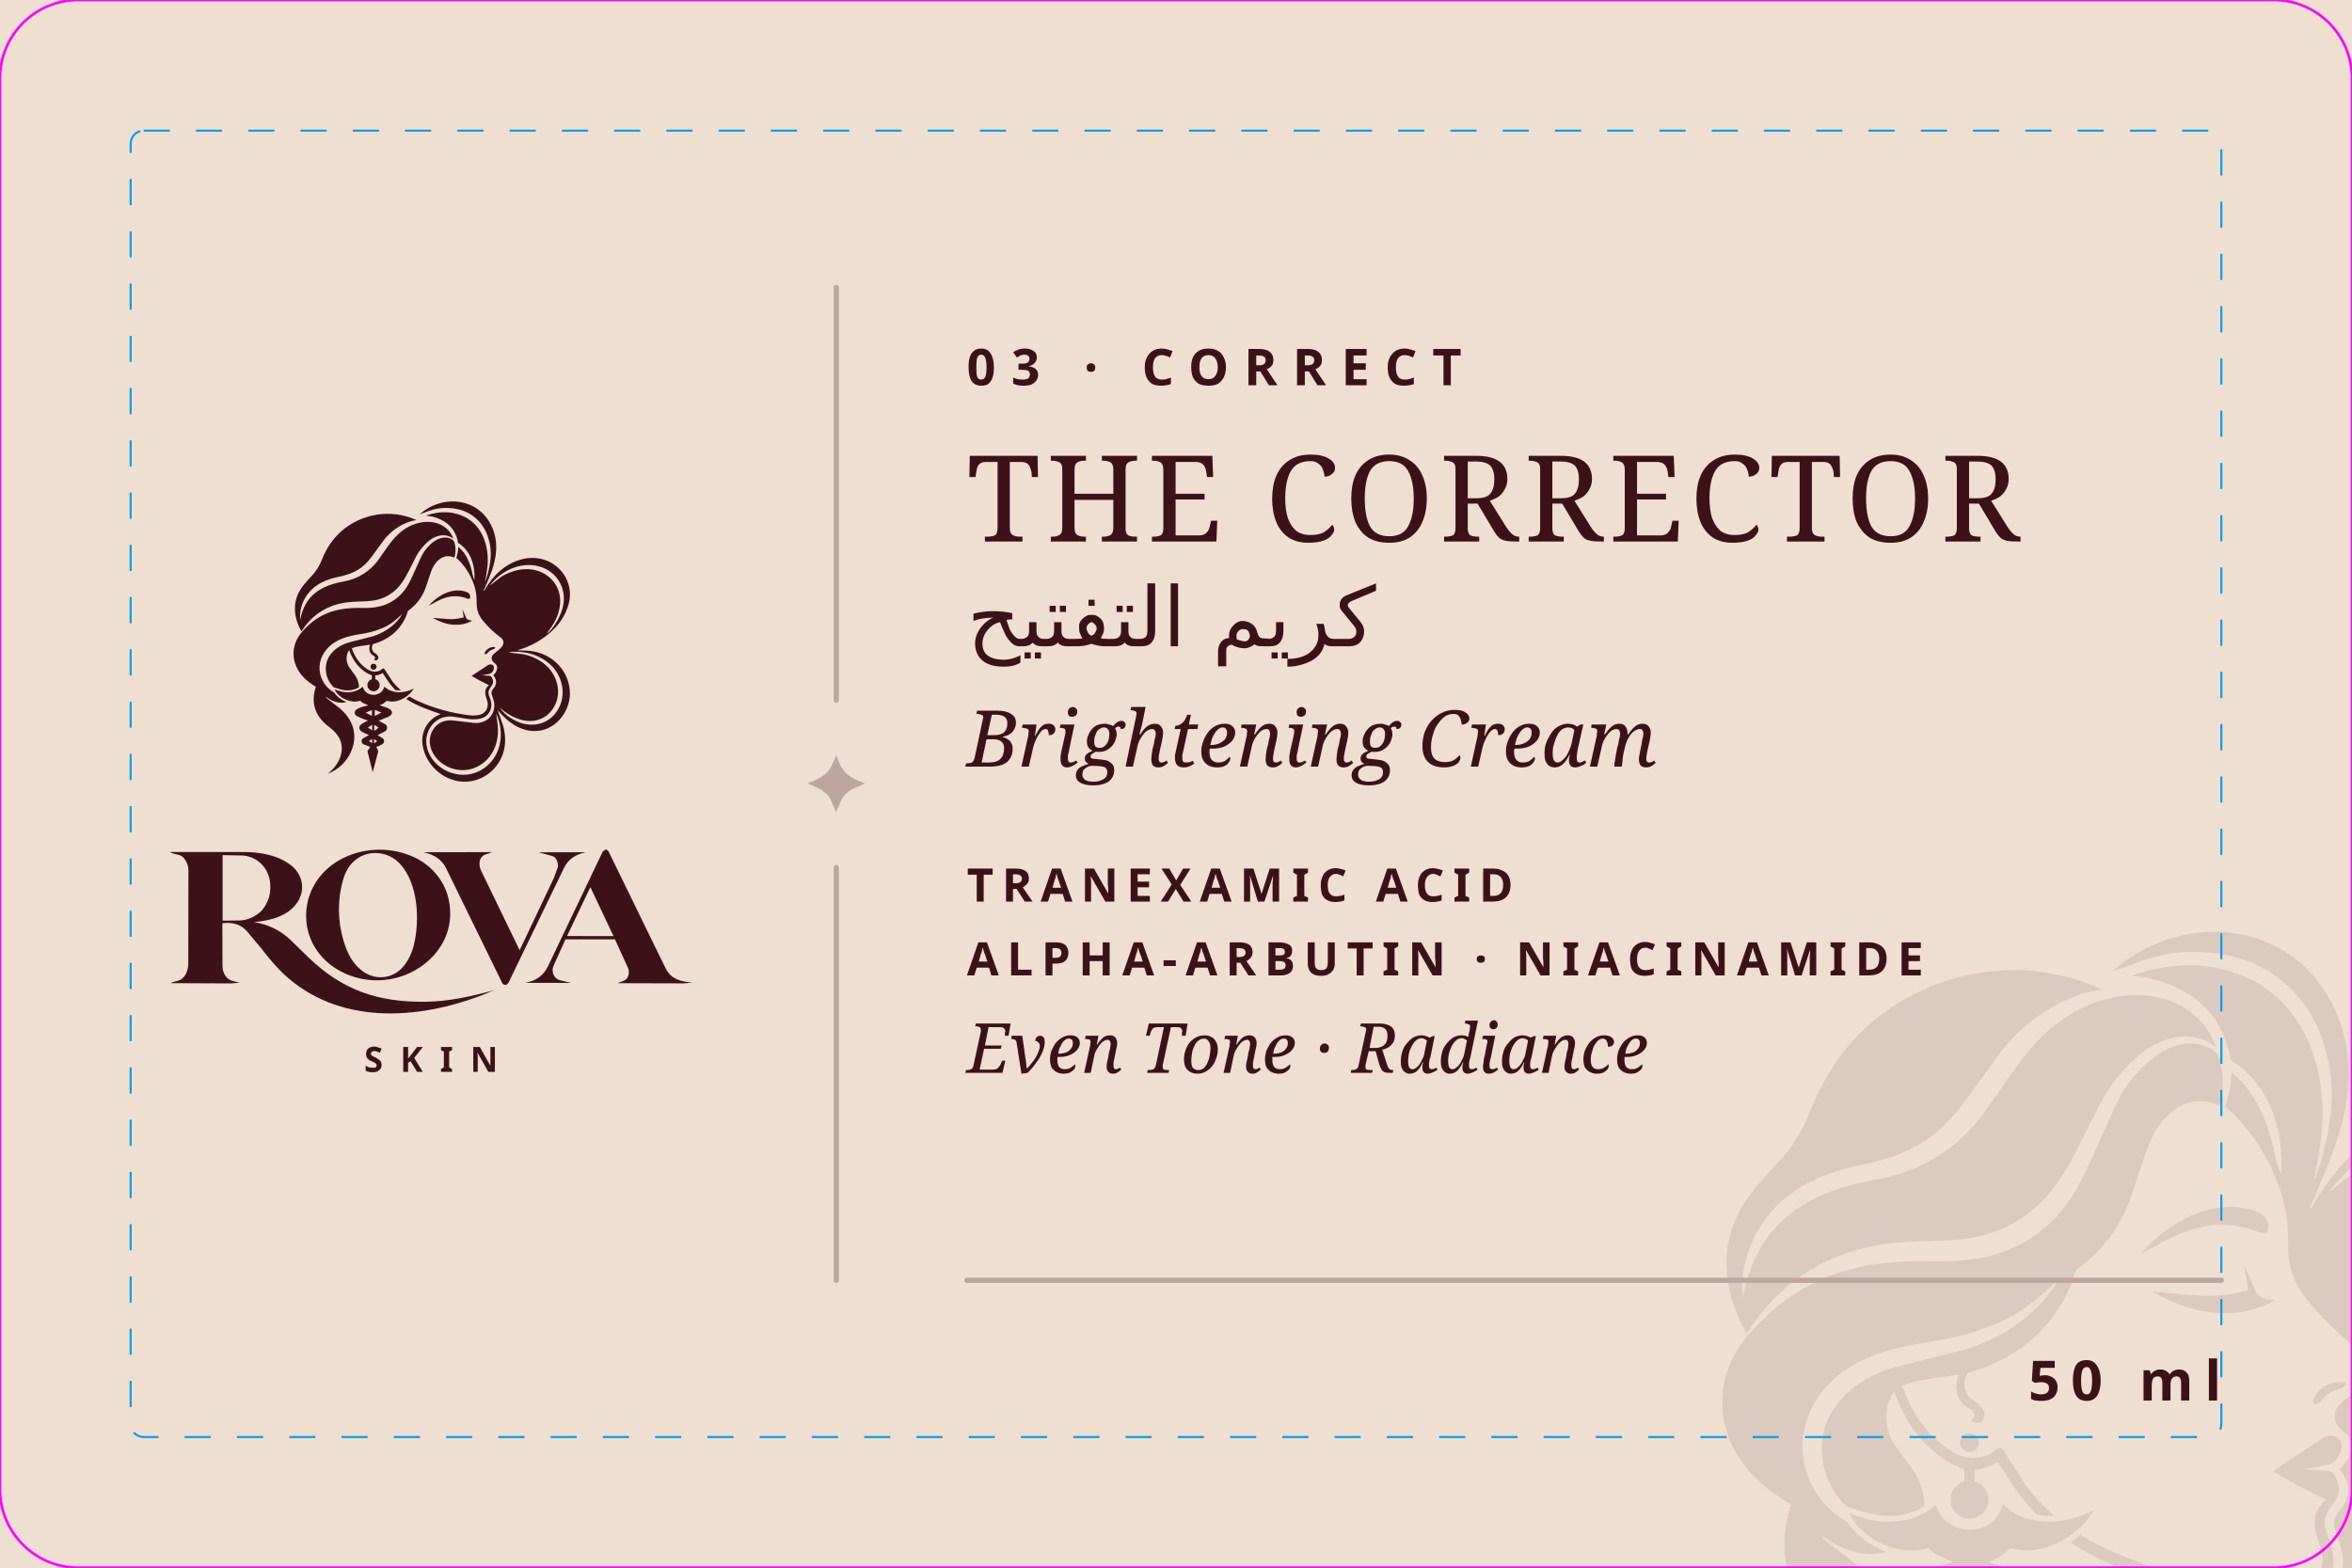
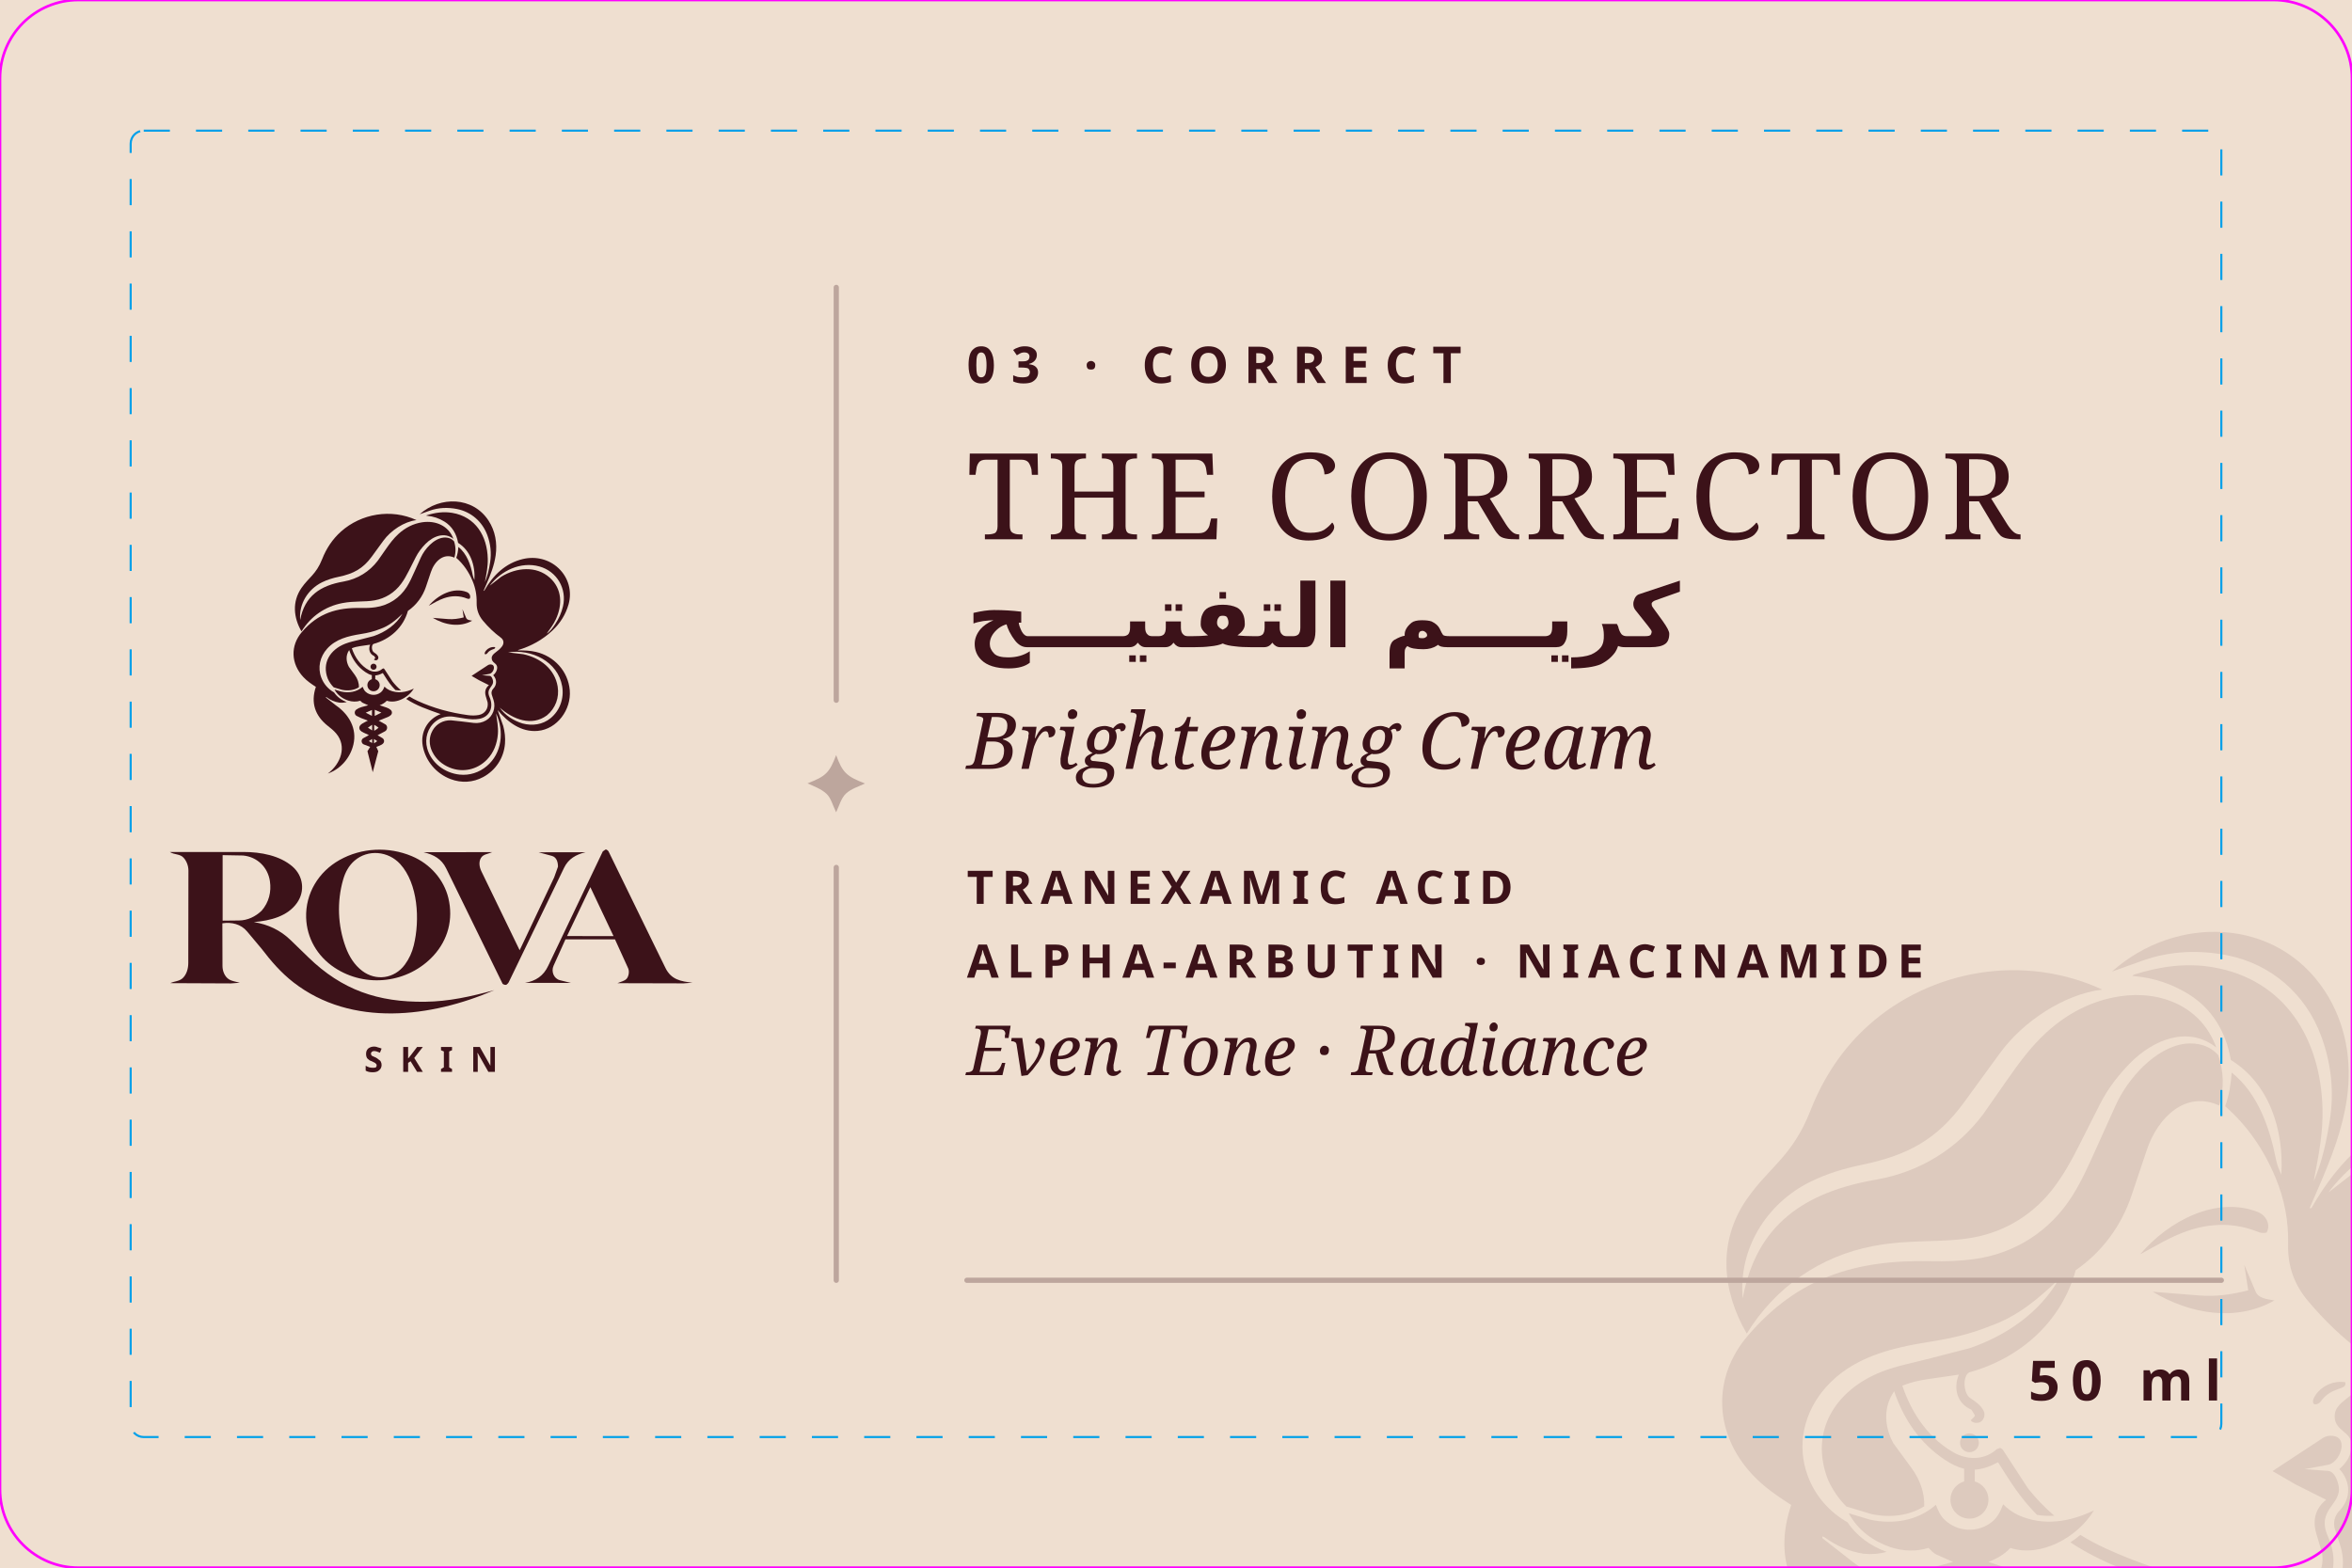
<svg xmlns="http://www.w3.org/2000/svg" width="90mm" height="60mm" viewBox="0 0 90 60">
  <defs>
    <clipPath id="clip0">
      <rect x="-3" y="-3" width="96" height="66" />
    </clipPath>
  </defs>
  <g id="Background">
    <rect x="-3" y="-3" width="96" height="66" fill="#EFDFD0" id="field" />
  </g>
  <g id="Watermark" clip-path="url(#clip0)">
    <g id="mark" fill="#DDCABE" transform="translate(65.5 35) scale(0.08092)">
      <path d="M121.869 245.428C119.413 245.428 117.416 247.419 117.416 249.875C117.416 252.337 119.413 254.328 121.869 254.328C124.331 254.328 126.322 252.337 126.322 249.875C126.322 247.419 124.331 245.428 121.869 245.428" />
      <path d="M380.617 325.122C369.006 334.638 353.917 336.622 339.529 332.785C326.451 328.691 314.349 321.304 306.248 309.641C326.150 327.100 352.929 337.415 375.254 321.003C387.730 310.741 393.643 294.932 390.997 278.854C386.747 253.045 365.489 236.849 340.590 231.545L318.573 228.905C352.725 223.588 391.266 242.187 397.560 278.369C400.605 295.875 394.344 313.878 380.617 325.122M308.527 118.307L291.630 131.464C308.297 109.243 337.126 95.726 364.291 103.271C389.930 110.383 404.842 135.950 398.719 161.831C396.531 171.104 392.726 179.500 387.448 187.523C383.984 192.781 380.428 197.949 374.972 201.472C380.015 194.379 384.809 188.132 388.339 180.535C398.267 159.146 397.402 135.760 379.471 119.715C359.576 101.902 330.773 104.705 308.527 118.307M359.026 228.165C350.767 226.266 342.994 226.043 334.244 225.971C333.373 226.246 332.162 226.037 333.354 225.428C352.398 219.724 369.294 210.247 383.407 196.901C394.717 186.200 402.799 173.482 406.970 158.491C412.282 139.401 406.663 119.387 392.183 105.785C378.234 92.674 358.895 88.038 340.210 92.406C314.879 98.326 296.437 116.172 283.759 138.569C283.169 139.237 282.901 139.218 282.875 138.523L287.046 128.910C292.934 115.340 298.212 101.915 300.354 87.101C302.927 69.223 299.777 51.337 289.974 36.295C267.118 1.212 219.474 0.000 189.264 27.008L203.619 21.867C216.586 17.224 230.260 16.641 243.758 19.300C264.570 23.406 280.910 37.729 288.199 57.526C292.914 70.342 294.420 83.611 292.285 97.206C290.701 107.246 288.690 116.951 284.649 126.192C286.869 114.502 289.116 103.677 288.834 91.993C288.042 58.633 270.870 30.630 236.881 24.932C224.255 22.791 211.923 24.565 199.703 28.429C199.572 28.462 198.806 29.051 199.029 29.065L200.214 29.182C209.389 30.073 217.706 32.902 225.401 37.637C236.698 44.586 243.227 55.693 245.474 68.810C263.594 80.015 270.641 101.686 269.351 123.140C268.493 121.057 267.393 118.680 266.941 116.408C263.922 101.005 258.342 84.652 245.880 74.776C245.421 80.578 244.688 85.425 242.788 90.690C253.483 100.029 261.204 111.483 266.640 124.555C270.890 134.784 272.815 145.158 272.573 156.304C272.344 166.415 275.514 175.112 281.912 182.735C289.738 192.068 298.271 200.260 308.075 207.484C312.266 210.568 312.869 215.644 309.843 219.920C303.792 228.453 294.479 230.313 294.571 237.380C294.663 244.590 302.587 244.361 302.580 251.054C302.574 255.579 300.164 259.430 296.791 262.279C302.358 268.238 302.377 276.352 296.791 282.043C294.564 284.316 293.713 287.715 294.702 290.740L297.236 298.540C300.884 309.772 296.477 322.457 286.182 328.416C280.740 331.566 274.420 332.771 268.225 332.018L250.104 329.824L234.851 328.174C223.725 327.932 213.842 333.315 208.282 342.857C202.493 352.792 202.748 364.278 207.896 374.527C213.207 385.117 222.107 392.786 233.070 397.265C252.226 405.098 273.202 400.507 287.642 385.687C297.498 375.575 302.548 362.392 303.608 348.142C304.375 337.906 302.410 328.626 301.041 318.095C313.000 344.343 309.771 376.361 287.367 395.157C276.149 404.574 262.226 409.112 247.641 407.567C225.925 405.281 206.187 390.546 200.312 369.288C196.311 354.802 200.947 339.117 212.703 329.766C220.489 323.564 230.103 321.534 239.750 323.079L255.526 325.607C269.344 327.821 285.376 328.155 291.951 314.899C295.245 308.252 294.316 300.714 291.369 294.107C285.697 281.382 298.003 279.221 296.470 270.354C296.077 268.055 294.545 263.412 291.460 263.182L280.314 262.338L291.369 260.301C295.488 259.541 299.057 253.117 297.466 249.102C296.228 245.972 291.408 246.031 289.089 247.550L279.161 254.066L265.199 263.254L275.920 269.489L290.537 276.824C285.140 281.205 284.119 286.844 285.907 292.895L288.624 302.057C290.019 311.022 284.558 318.816 275.697 320.440C270.569 321.376 265.310 321.363 259.888 320.630C234.373 317.185 209.579 310.512 186.153 299.771C182.027 297.885 178.092 295.770 174.326 293.432C172.833 294.702 171.248 295.881 169.591 296.955C184.470 306.818 201.262 312.463 219.965 319.117C200.836 326.353 190.076 345.568 193.802 365.726C197.863 387.737 213.508 406.165 234.373 414.103C250.300 420.167 267.190 419.224 282.069 411.195C300.439 401.293 312.332 383.218 313.995 362.366C314.696 353.532 313.720 345.083 311.448 336.498L303.274 313.282C318.383 331.324 337.787 345.751 361.743 343.695C390.336 341.239 411.168 312.424 408.686 284.133C406.263 256.404 385.929 234.361 359.026 228.165" />
      <path d="M66.714 306.242L52.398 295.043C52.306 294.539 52.201 294.087 52.352 294.159L53.413 294.611C58.999 298.671 64.998 301.323 71.914 302.365C75.522 302.725 79.216 302.437 82.693 301.481C74.756 298.560 68.443 293.766 64.186 287.479C55.659 282.580 48.992 275.102 45.443 265.612C39.974 250.956 43.576 235.323 53.950 223.640C66.648 209.357 84.789 205.008 103.342 202.055C113.185 200.509 122.504 198.387 131.699 194.635C144.463 190.123 154.214 182.054 164.162 172.447C154.993 188.492 139.047 199.232 122.164 205.067L101.829 210.319C94.566 212.199 87.428 213.496 80.453 216.233C58.272 224.930 46.013 244.682 55.050 267.524C57.218 272.285 60.132 276.483 63.655 280.007L75.444 283.563C84.664 285.560 93.545 284.231 100.487 279.915C100.722 273.687 98.515 267.335 94.586 261.964L85.889 250.091C81.698 242.429 80.925 233.182 86.282 225.506C90.853 239.023 98.594 250.176 110.192 257.884C113.454 260.046 116.420 261.473 119.361 262.154L119.361 268.153C115.621 269.247 112.877 272.659 112.877 276.752C112.877 281.716 116.905 285.744 121.869 285.744C126.833 285.744 130.861 281.716 130.861 276.752C130.861 272.659 128.117 269.247 124.377 268.153L124.377 262.593C127.789 262.403 131.339 261.244 135.392 259.083C139.806 266.116 143.939 272.790 149.230 278.965C150.730 280.714 152.249 282.371 153.795 283.949C156.434 284.414 159.159 284.545 161.968 284.355C157.462 280.478 153.317 276.169 149.538 271.415L137.776 253.359C137.521 252.960 136.617 252.154 136.205 252.331L134.764 252.901C129.335 257.812 122.006 258.179 115.503 255.049C103.237 248.618 94.652 236.443 90.139 222.854C94.043 221.289 98.005 220.372 102.216 219.763L116.833 217.641C114.128 224.400 116.126 231.394 122.845 234.262L124.364 236.751C124.711 237.314 123.231 238.480 122.458 239.233C123.329 240.621 125.975 240.857 127.396 239.816C128.758 238.814 129.472 236.489 128.542 234.701C127.108 231.970 124.986 230.569 122.137 228.637C119.145 226.607 118.398 218.551 121.745 216.567C145.943 209.907 165.426 192.552 172.106 168.262C184.654 159.565 193.711 147.234 198.544 132.813L205.715 111.424C210.908 95.923 224.137 83.067 239.992 90.369C242.422 82.176 242.094 74.272 239.566 66.597C235.663 62.097 229.907 60.486 223.914 61.122C209.736 62.870 196.691 77.684 191.078 90.114L181.838 110.592C178.288 118.451 175.040 125.917 170.436 133.193C160.134 149.447 143.952 160.115 124.796 162.879C117.710 163.901 110.899 164.149 103.669 163.986C68.024 163.154 40.715 171.668 17.145 199.127C0.000 219.095 1.054 245.540 19.319 265.029C24.709 270.792 31.048 275.088 37.584 279.299C29.706 302.574 36.504 321.822 55.247 336.517C59.615 339.949 63.747 343.276 67.310 347.500C83.361 366.538 73.944 391.718 55.050 406.041C73.924 399.309 87.814 383.002 92.412 363.728C98.018 340.185 85.974 319.543 66.714 306.242" />
      <path d="M76.321 156.834C94.213 153.429 108.555 155.446 123.303 152.846C139.125 150.056 152.675 141.484 162.197 128.608C166.677 122.551 170.141 116.309 173.540 109.584L183.527 89.819C187.240 82.478 192.159 76.073 197.902 70.244C208.970 59.013 225.460 52.470 238.597 62.936C231.714 43.767 212.644 35.738 193.010 38.698C179.827 40.682 168.229 46.727 158.432 55.634C150.940 62.451 145.255 70.264 139.472 78.548L128.228 94.646C115.831 110.985 98.470 121.673 78.201 125.321C44.271 131.117 21.114 146.310 14.650 181.576C12.534 157.974 26.012 136.644 46.563 126.460C54.533 122.511 62.542 120.160 71.272 118.333C92.517 113.886 106.368 106.624 119.361 88.797L136.244 65.640C147.220 50.578 166.565 37.762 184.640 35.502C147.521 18.390 103.814 25.980 74.324 52.248C61.874 63.342 52.804 77.147 46.746 92.596C38.095 114.672 27.145 119.368 16.529 134.712C2.731 154.673 4.807 178.007 16.569 198.237C30.020 176.304 51.284 161.589 76.321 156.834" />
      <path d="M258.185 140.698C238.663 133.055 216.069 144.817 202.591 160.737C210.077 156.677 216.802 152.505 224.681 149.761C235.919 145.839 247.471 145.642 258.794 150.298C259.704 150.678 261.787 150.803 262.429 150.325C264.367 146.932 262.363 142.335 258.185 140.698" />
      <path d="M230.581 180.201L208.505 178.433C226.095 188.944 247.851 192.873 266.063 182.559C262.507 181.904 258.558 181.602 257.190 178.380L251.846 165.741L253.692 177.758C246.050 179.716 238.512 180.836 230.581 180.201" />
      <path d="M287.839 230.497C293.104 222.946 300.609 225.244 299.574 221.230C288.251 219.534 281.539 231.328 285.402 231.708C286.057 231.774 287.380 231.158 287.839 230.497" />
      <path d="M133.336 316.903L123.631 321.828L123.644 312.797L133.336 316.903M122.812 343.551L122.819 334.821C125.176 336.000 126.879 337.054 129.217 339.032C127.272 340.859 125.229 342.136 122.812 343.551M122.576 361.862L122.511 355.483L127.311 358.659L122.576 361.862M115.019 358.600L119.806 355.437L119.891 361.384L115.019 358.600M113.657 338.980L119.813 334.710L119.878 342.968L113.657 338.980M110.467 317.041L119.577 313.079L119.505 321.710L110.467 317.041M180.757 281.814C169.218 287.459 156.703 289.319 145.124 284.146C142.387 282.875 140.134 281.271 137.783 278.972C136.558 282.305 135.111 285.252 132.341 287.414C125.694 292.587 116.243 292.116 110.127 286.294C108.142 284.401 107.114 282.083 105.988 279.214C97.389 286.785 85.797 288.632 74.756 286.209L64.782 283.203C69.137 291.310 76.439 296.497 84.671 299.293C90.578 301.160 96.570 301.409 102.504 299.595C103.702 300.760 104.868 302.129 106.407 302.810L114.108 306.222L104.285 308.888C101.548 309.634 99.020 310.872 96.721 312.496C95.136 313.609 94.278 315.535 94.403 317.355C94.527 319.084 95.542 320.977 97.265 321.809L103.676 324.913L113.539 328.691C108.725 331.259 101.620 333.846 101.115 338.476C100.703 342.333 103.722 344.605 107.507 346.328L115.110 349.799L106.813 354.403C105.045 355.385 104.174 357.415 104.468 359.367C104.704 360.945 105.759 362.766 107.533 363.447L116.957 367.062L112.982 373.362L120.716 404.083L128.778 373.394L125.962 367.049C130.808 365.117 137.416 363.434 137.305 358.450C137.272 356.865 136.336 355.071 134.803 354.167L127.783 350.028L138.634 344.278C140.527 343.276 141.594 341.272 141.712 339.314C141.843 337.297 140.972 335.155 139.093 334.101L129.446 328.711L142.943 323.302C144.417 322.706 145.799 321.750 146.958 320.748C149.420 318.626 149.322 314.991 146.833 312.889C145.150 311.474 143.120 310.315 140.979 309.601L130.834 306.222C135.000 304.618 138.372 302.646 141.228 299.614C155.550 304.290 173.134 294.578 180.757 281.814" />
    </g>
  </g>
  <g id="Logo">
    <g id="mark-2" fill="#3C1219" transform="translate(11.103 18.976) scale(0.02618)">
      <path d="M121.869 245.428C119.413 245.428 117.416 247.419 117.416 249.875C117.416 252.337 119.413 254.328 121.869 254.328C124.331 254.328 126.322 252.337 126.322 249.875C126.322 247.419 124.331 245.428 121.869 245.428" />
      <path d="M380.617 325.122C369.006 334.638 353.917 336.622 339.529 332.785C326.451 328.691 314.349 321.304 306.248 309.641C326.150 327.100 352.929 337.415 375.254 321.003C387.730 310.741 393.643 294.932 390.997 278.854C386.747 253.045 365.489 236.849 340.590 231.545L318.573 228.905C352.725 223.588 391.266 242.187 397.560 278.369C400.605 295.875 394.344 313.878 380.617 325.122M308.527 118.307L291.630 131.464C308.297 109.243 337.126 95.726 364.291 103.271C389.930 110.383 404.842 135.950 398.719 161.831C396.531 171.104 392.726 179.500 387.448 187.523C383.984 192.781 380.428 197.949 374.972 201.472C380.015 194.379 384.809 188.132 388.339 180.535C398.267 159.146 397.402 135.760 379.471 119.715C359.576 101.902 330.773 104.705 308.527 118.307M359.026 228.165C350.767 226.266 342.994 226.043 334.244 225.971C333.373 226.246 332.162 226.037 333.354 225.428C352.398 219.724 369.294 210.247 383.407 196.901C394.717 186.200 402.799 173.482 406.970 158.491C412.282 139.401 406.663 119.387 392.183 105.785C378.234 92.674 358.895 88.038 340.210 92.406C314.879 98.326 296.437 116.172 283.759 138.569C283.169 139.237 282.901 139.218 282.875 138.523L287.046 128.910C292.934 115.340 298.212 101.915 300.354 87.101C302.927 69.223 299.777 51.337 289.974 36.295C267.118 1.212 219.474 0.000 189.264 27.008L203.619 21.867C216.586 17.224 230.260 16.641 243.758 19.300C264.570 23.406 280.910 37.729 288.199 57.526C292.914 70.342 294.420 83.611 292.285 97.206C290.701 107.246 288.690 116.951 284.649 126.192C286.869 114.502 289.116 103.677 288.834 91.993C288.042 58.633 270.870 30.630 236.881 24.932C224.255 22.791 211.923 24.565 199.703 28.429C199.572 28.462 198.806 29.051 199.029 29.065L200.214 29.182C209.389 30.073 217.706 32.902 225.401 37.637C236.698 44.586 243.227 55.693 245.474 68.810C263.594 80.015 270.641 101.686 269.351 123.140C268.493 121.057 267.393 118.680 266.941 116.408C263.922 101.005 258.342 84.652 245.880 74.776C245.421 80.578 244.688 85.425 242.788 90.690C253.483 100.029 261.204 111.483 266.640 124.555C270.890 134.784 272.815 145.158 272.573 156.304C272.344 166.415 275.514 175.112 281.912 182.735C289.738 192.068 298.271 200.260 308.075 207.484C312.266 210.568 312.869 215.644 309.843 219.920C303.792 228.453 294.479 230.313 294.571 237.380C294.663 244.590 302.587 244.361 302.580 251.054C302.574 255.579 300.164 259.430 296.791 262.279C302.358 268.238 302.377 276.352 296.791 282.043C294.564 284.316 293.713 287.715 294.702 290.740L297.236 298.540C300.884 309.772 296.477 322.457 286.182 328.416C280.740 331.566 274.420 332.771 268.225 332.018L250.104 329.824L234.851 328.174C223.725 327.932 213.842 333.315 208.282 342.857C202.493 352.792 202.748 364.278 207.896 374.527C213.207 385.117 222.107 392.786 233.070 397.265C252.226 405.098 273.202 400.507 287.642 385.687C297.498 375.575 302.548 362.392 303.608 348.142C304.375 337.906 302.410 328.626 301.041 318.095C313.000 344.343 309.771 376.361 287.367 395.157C276.149 404.574 262.226 409.112 247.641 407.567C225.925 405.281 206.187 390.546 200.312 369.288C196.311 354.802 200.947 339.117 212.703 329.766C220.489 323.564 230.103 321.534 239.750 323.079L255.526 325.607C269.344 327.821 285.376 328.155 291.951 314.899C295.245 308.252 294.316 300.714 291.369 294.107C285.697 281.382 298.003 279.221 296.470 270.354C296.077 268.055 294.545 263.412 291.460 263.182L280.314 262.338L291.369 260.301C295.488 259.541 299.057 253.117 297.466 249.102C296.228 245.972 291.408 246.031 289.089 247.550L279.161 254.066L265.199 263.254L275.920 269.489L290.537 276.824C285.140 281.205 284.119 286.844 285.907 292.895L288.624 302.057C290.019 311.022 284.558 318.816 275.697 320.440C270.569 321.376 265.310 321.363 259.888 320.630C234.373 317.185 209.579 310.512 186.153 299.771C182.027 297.885 178.092 295.770 174.326 293.432C172.833 294.702 171.248 295.881 169.591 296.955C184.470 306.818 201.262 312.463 219.965 319.117C200.836 326.353 190.076 345.568 193.802 365.726C197.863 387.737 213.508 406.165 234.373 414.103C250.300 420.167 267.190 419.224 282.069 411.195C300.439 401.293 312.332 383.218 313.995 362.366C314.696 353.532 313.720 345.083 311.448 336.498L303.274 313.282C318.383 331.324 337.787 345.751 361.743 343.695C390.336 341.239 411.168 312.424 408.686 284.133C406.263 256.404 385.929 234.361 359.026 228.165" />
      <path d="M66.714 306.242L52.398 295.043C52.306 294.539 52.201 294.087 52.352 294.159L53.413 294.611C58.999 298.671 64.998 301.323 71.914 302.365C75.522 302.725 79.216 302.437 82.693 301.481C74.756 298.560 68.443 293.766 64.186 287.479C55.659 282.580 48.992 275.102 45.443 265.612C39.974 250.956 43.576 235.323 53.950 223.640C66.648 209.357 84.789 205.008 103.342 202.055C113.185 200.509 122.504 198.387 131.699 194.635C144.463 190.123 154.214 182.054 164.162 172.447C154.993 188.492 139.047 199.232 122.164 205.067L101.829 210.319C94.566 212.199 87.428 213.496 80.453 216.233C58.272 224.930 46.013 244.682 55.050 267.524C57.218 272.285 60.132 276.483 63.655 280.007L75.444 283.563C84.664 285.560 93.545 284.231 100.487 279.915C100.722 273.687 98.515 267.335 94.586 261.964L85.889 250.091C81.698 242.429 80.925 233.182 86.282 225.506C90.853 239.023 98.594 250.176 110.192 257.884C113.454 260.046 116.420 261.473 119.361 262.154L119.361 268.153C115.621 269.247 112.877 272.659 112.877 276.752C112.877 281.716 116.905 285.744 121.869 285.744C126.833 285.744 130.861 281.716 130.861 276.752C130.861 272.659 128.117 269.247 124.377 268.153L124.377 262.593C127.789 262.403 131.339 261.244 135.392 259.083C139.806 266.116 143.939 272.790 149.230 278.965C150.730 280.714 152.249 282.371 153.795 283.949C156.434 284.414 159.159 284.545 161.968 284.355C157.462 280.478 153.317 276.169 149.538 271.415L137.776 253.359C137.521 252.960 136.617 252.154 136.205 252.331L134.764 252.901C129.335 257.812 122.006 258.179 115.503 255.049C103.237 248.618 94.652 236.443 90.139 222.854C94.043 221.289 98.005 220.372 102.216 219.763L116.833 217.641C114.128 224.400 116.126 231.394 122.845 234.262L124.364 236.751C124.711 237.314 123.231 238.480 122.458 239.233C123.329 240.621 125.975 240.857 127.396 239.816C128.758 238.814 129.472 236.489 128.542 234.701C127.108 231.970 124.986 230.569 122.137 228.637C119.145 226.607 118.398 218.551 121.745 216.567C145.943 209.907 165.426 192.552 172.106 168.262C184.654 159.565 193.711 147.234 198.544 132.813L205.715 111.424C210.908 95.923 224.137 83.067 239.992 90.369C242.422 82.176 242.094 74.272 239.566 66.597C235.663 62.097 229.907 60.486 223.914 61.122C209.736 62.870 196.691 77.684 191.078 90.114L181.838 110.592C178.288 118.451 175.040 125.917 170.436 133.193C160.134 149.447 143.952 160.115 124.796 162.879C117.710 163.901 110.899 164.149 103.669 163.986C68.024 163.154 40.715 171.668 17.145 199.127C0.000 219.095 1.054 245.540 19.319 265.029C24.709 270.792 31.048 275.088 37.584 279.299C29.706 302.574 36.504 321.822 55.247 336.517C59.615 339.949 63.747 343.276 67.310 347.500C83.361 366.538 73.944 391.718 55.050 406.041C73.924 399.309 87.814 383.002 92.412 363.728C98.018 340.185 85.974 319.543 66.714 306.242" />
      <path d="M76.321 156.834C94.213 153.429 108.555 155.446 123.303 152.846C139.125 150.056 152.675 141.484 162.197 128.608C166.677 122.551 170.141 116.309 173.540 109.584L183.527 89.819C187.240 82.478 192.159 76.073 197.902 70.244C208.970 59.013 225.460 52.470 238.597 62.936C231.714 43.767 212.644 35.738 193.010 38.698C179.827 40.682 168.229 46.727 158.432 55.634C150.940 62.451 145.255 70.264 139.472 78.548L128.228 94.646C115.831 110.985 98.470 121.673 78.201 125.321C44.271 131.117 21.114 146.310 14.650 181.576C12.534 157.974 26.012 136.644 46.563 126.460C54.533 122.511 62.542 120.160 71.272 118.333C92.517 113.886 106.368 106.624 119.361 88.797L136.244 65.640C147.220 50.578 166.565 37.762 184.640 35.502C147.521 18.390 103.814 25.980 74.324 52.248C61.874 63.342 52.804 77.147 46.746 92.596C38.095 114.672 27.145 119.368 16.529 134.712C2.731 154.673 4.807 178.007 16.569 198.237C30.020 176.304 51.284 161.589 76.321 156.834" />
      <path d="M258.185 140.698C238.663 133.055 216.069 144.817 202.591 160.737C210.077 156.677 216.802 152.505 224.681 149.761C235.919 145.839 247.471 145.642 258.794 150.298C259.704 150.678 261.787 150.803 262.429 150.325C264.367 146.932 262.363 142.335 258.185 140.698" />
      <path d="M230.581 180.201L208.505 178.433C226.095 188.944 247.851 192.873 266.063 182.559C262.507 181.904 258.558 181.602 257.190 178.380L251.846 165.741L253.692 177.758C246.050 179.716 238.512 180.836 230.581 180.201" />
      <path d="M287.839 230.497C293.104 222.946 300.609 225.244 299.574 221.230C288.251 219.534 281.539 231.328 285.402 231.708C286.057 231.774 287.380 231.158 287.839 230.497" />
      <path d="M133.336 316.903L123.631 321.828L123.644 312.797L133.336 316.903M122.812 343.551L122.819 334.821C125.176 336.000 126.879 337.054 129.217 339.032C127.272 340.859 125.229 342.136 122.812 343.551M122.576 361.862L122.511 355.483L127.311 358.659L122.576 361.862M115.019 358.600L119.806 355.437L119.891 361.384L115.019 358.600M113.657 338.980L119.813 334.710L119.878 342.968L113.657 338.980M110.467 317.041L119.577 313.079L119.505 321.710L110.467 317.041M180.757 281.814C169.218 287.459 156.703 289.319 145.124 284.146C142.387 282.875 140.134 281.271 137.783 278.972C136.558 282.305 135.111 285.252 132.341 287.414C125.694 292.587 116.243 292.116 110.127 286.294C108.142 284.401 107.114 282.083 105.988 279.214C97.389 286.785 85.797 288.632 74.756 286.209L64.782 283.203C69.137 291.310 76.439 296.497 84.671 299.293C90.578 301.160 96.570 301.409 102.504 299.595C103.702 300.760 104.868 302.129 106.407 302.810L114.108 306.222L104.285 308.888C101.548 309.634 99.020 310.872 96.721 312.496C95.136 313.609 94.278 315.535 94.403 317.355C94.527 319.084 95.542 320.977 97.265 321.809L103.676 324.913L113.539 328.691C108.725 331.259 101.620 333.846 101.115 338.476C100.703 342.333 103.722 344.605 107.507 346.328L115.110 349.799L106.813 354.403C105.045 355.385 104.174 357.415 104.468 359.367C104.704 360.945 105.759 362.766 107.533 363.447L116.957 367.062L112.982 373.362L120.716 404.083L128.778 373.394L125.962 367.049C130.808 365.117 137.416 363.434 137.305 358.450C137.272 356.865 136.336 355.071 134.803 354.167L127.783 350.028L138.634 344.278C140.527 343.276 141.594 341.272 141.712 339.314C141.843 337.297 140.972 335.155 139.093 334.101L129.446 328.711L142.943 323.302C144.417 322.706 145.799 321.750 146.958 320.748C149.420 318.626 149.322 314.991 146.833 312.889C145.150 311.474 143.120 310.315 140.979 309.601L130.834 306.222C135.000 304.618 138.372 302.646 141.228 299.614C155.550 304.290 173.134 294.578 180.757 281.814" />
    </g>
    <g id="wordmark" fill="#3C1219" transform="translate(6.5 32.396) scale(0.051751)">
      <path d="M67.868 47.511C73.248 41.317 75.140 33.602 73.979 25.712C72.458 15.373 64.584 7.684 54.121 6.701L39.013 6.428L39.016 54.878L51.190 54.747C57.472 54.682 63.233 51.934 67.868 47.511M239.830 106.297C193.351 126.408 134.495 133.922 91.493 100.605C82.191 93.397 74.808 84.818 67.721 75.539L56.998 62.747C52.567 57.459 45.619 55.784 38.823 56.857L38.913 88.482C38.923 92.219 40.581 96.372 43.728 98.294C46.062 99.717 48.830 99.959 51.733 100.796L45.151 101.297L0.270 101.099C3.553 99.553 7.087 99.813 9.670 97.226C12.406 94.489 13.612 90.351 13.620 86.203L13.726 17.871C13.731 14.338 12.344 10.779 10.169 8.376C7.452 5.373 3.674 6.335 0.000 4.130L54.571 4.097C67.253 4.089 81.256 6.706 90.664 14.853C98.642 21.762 100.103 33.038 94.071 41.654C87.028 51.710 74.489 54.824 62.111 55.961C72.404 57.536 81.727 61.931 89.285 69.263L102.429 82.013C127.316 106.153 153.821 115.296 188.784 114.861C206.238 114.645 222.419 111.030 239.830 106.297" />
      <path d="M173.738 87.427C176.967 83.030 179.052 78.390 180.338 73.169C185.011 54.229 183.467 27.439 170.279 12.987C161.471 3.338 146.461 1.948 136.536 10.525C132.336 14.156 129.678 19.086 128.121 24.523C123.438 40.879 124.133 58.414 129.964 74.365C132.560 81.468 136.441 87.641 142.261 92.052C152.398 99.730 166.100 97.821 173.738 87.427M121.670 89.571C108.966 81.115 101.253 67.731 100.765 52.747C100.180 34.788 109.910 18.762 125.486 10.013C141.788 0.854 161.731 0.000 178.835 7.156C192.705 12.962 202.674 24.729 205.909 38.082C209.736 53.867 205.562 69.157 194.957 80.721C176.298 101.068 144.896 105.026 121.670 89.571" />
      <path d="M328.040 66.288L310.912 30.102L293.671 66.275L328.040 66.288M338.842 90.062L329.123 68.717L292.495 68.730L283.710 88.215C281.762 92.533 283.941 97.803 288.409 98.912L296.543 100.935L262.606 100.888C270.599 99.499 276.258 95.726 279.747 88.279L320.124 3.659L322.114 2.311C322.636 1.956 324.062 3.060 324.381 3.711L357.321 71.244L366.444 89.854C370.697 98.531 377.774 99.810 386.466 100.760L379.933 101.259L330.963 101.133C333.760 99.892 336.231 99.542 337.751 97.824C339.200 96.187 339.975 92.546 338.842 90.062" />
      <path d="M282.423 6.968L272.601 4.331L307.299 4.267C300.328 5.993 294.693 9.153 291.530 15.692L250.594 100.345C250.216 101.128 249.374 101.941 248.862 102.260C248.252 102.641 246.292 102.111 245.934 101.377L204.288 16.207C200.871 9.223 195.217 6.114 187.603 4.256L238.340 4.210C234.941 5.738 231.660 5.635 229.926 8.667C228.307 11.500 228.814 15.208 230.322 18.324L258.636 76.761L284.147 22.895L286.973 14.989C286.993 11.737 286.039 7.939 282.423 6.968" />
    </g>
    <text x="16.5" y="41.024" font-family="Syne" font-size="1.333" font-weight="700" letter-spacing="0.64" text-anchor="middle" fill="#3C1219" id="skin">SKIN</text>
  </g>
  <g id="Rules">
    <line x1="32" y1="11" x2="32" y2="26.8" stroke="#BDA69D" stroke-width="0.2" stroke-linecap="round" />
    <g id="sparkle" fill="#BDA69D" transform="translate(30.9 28.9) scale(0.101819)">
      <path d="M10.754 21.493C9.524 19.081 8.885 16.151 7.095 14.510C5.113 12.691 2.390 11.714 0.000 10.620C6.749 7.980 8.192 6.786 10.758 0.000C13.154 6.594 14.735 8.025 21.607 10.670C19.248 11.820 16.418 12.628 14.468 14.441C12.639 16.141 11.950 18.967 10.754 21.493" />
    </g>
    <line x1="32" y1="33.2" x2="32" y2="49" stroke="#BDA69D" stroke-width="0.2" stroke-linecap="round" />
    <line x1="37" y1="49" x2="85" y2="49" stroke="#BDA69D" stroke-width="0.2" stroke-linecap="round" />
  </g>
  <g id="Text">
-     <text x="37" y="14.748" font-family="Syne" font-size="1.94" font-weight="700" letter-spacing="0.582" text-anchor="start" fill="#3C1219" id="step">03 · CORRECT</text>
-     <text x="37" y="20.725" font-family="Georgia" font-size="4.586" letter-spacing="0.229" text-anchor="start" fill="#3C1219" id="name">THE CORRECTOR</text>
-     <text x="37" y="29.338" font-family="Georgia" font-size="2.999" font-style="italic" text-anchor="start" fill="#3C1219" id="descriptor">Brightening Cream</text>
-     <text x="37" y="34.508" font-family="Syne" font-size="1.764" font-weight="700" letter-spacing="0.318" text-anchor="start" fill="#3C1219" id="actives">TRANEXAMIC ACID</text>
-     <text x="37" y="37.33" font-family="Syne" font-size="1.764" font-weight="700" letter-spacing="0.318" text-anchor="start" fill="#3C1219" id="actives-2">ALPHA-ARBUTIN · NIACINAMIDE</text>
-     <text x="37" y="41.064" font-family="Georgia" font-size="2.646" font-style="italic" text-anchor="start" fill="#3C1219" id="benefits_italic">Even Tone · Radiance</text>
+     <text x="37" y="14.662" font-family="Syne" font-size="1.94" font-weight="700" letter-spacing="0.582" text-anchor="start" fill="#3C1219" id="step">03 · CORRECT</text>
+     <text x="37" y="20.64" font-family="Georgia" font-size="4.586" letter-spacing="0.229" text-anchor="start" fill="#3C1219" id="name">THE CORRECTOR</text>
+     <text x="37" y="29.424" font-family="Georgia" font-size="2.999" font-style="italic" text-anchor="start" fill="#3C1219" id="descriptor">Brightening Cream</text>
+     <text x="37" y="34.594" font-family="Syne" font-size="1.764" font-weight="700" letter-spacing="0.318" text-anchor="start" fill="#3C1219" id="actives">TRANEXAMIC ACID</text>
+     <text x="37" y="37.416" font-family="Syne" font-size="1.764" font-weight="700" letter-spacing="0.318" text-anchor="start" fill="#3C1219" id="actives-2">ALPHA-ARBUTIN · NIACINAMIDE</text>
+     <text x="37" y="41.149" font-family="Georgia" font-size="2.646" font-style="italic" text-anchor="start" fill="#3C1219" id="benefits_italic">Even Tone · Radiance</text>
    <text x="85" y="53.6" font-family="Syne" font-size="2.117" font-weight="700" letter-spacing="0.423" text-anchor="end" fill="#3C1219" id="size">50 ml</text>
  </g>
  <g id="Arabic">
-     <text x="37" y="24.738" font-family="Amiri" font-size="3.175" text-anchor="start" fill="#3C1219" id="arabic" xml:lang="ar">كريم التفتيح</text>
+     <text x="37" y="24.772" font-family="Amiri" font-size="3.351" font-weight="700" text-anchor="start" fill="#3C1219" id="arabic" xml:lang="ar">كريـــم التفتيـــح</text>
  </g>
  <g id="Dieline">
    <rect x="0" y="0" width="90" height="60" rx="3" fill="none" stroke="#FF00FF" stroke-width="0.1" id="CutContour" />
    <rect x="5" y="5" width="80" height="50" rx="0.5" fill="none" stroke="#00A0E9" stroke-width="0.08" stroke-dasharray="1 1" id="SafeArea" />
  </g>
</svg>
